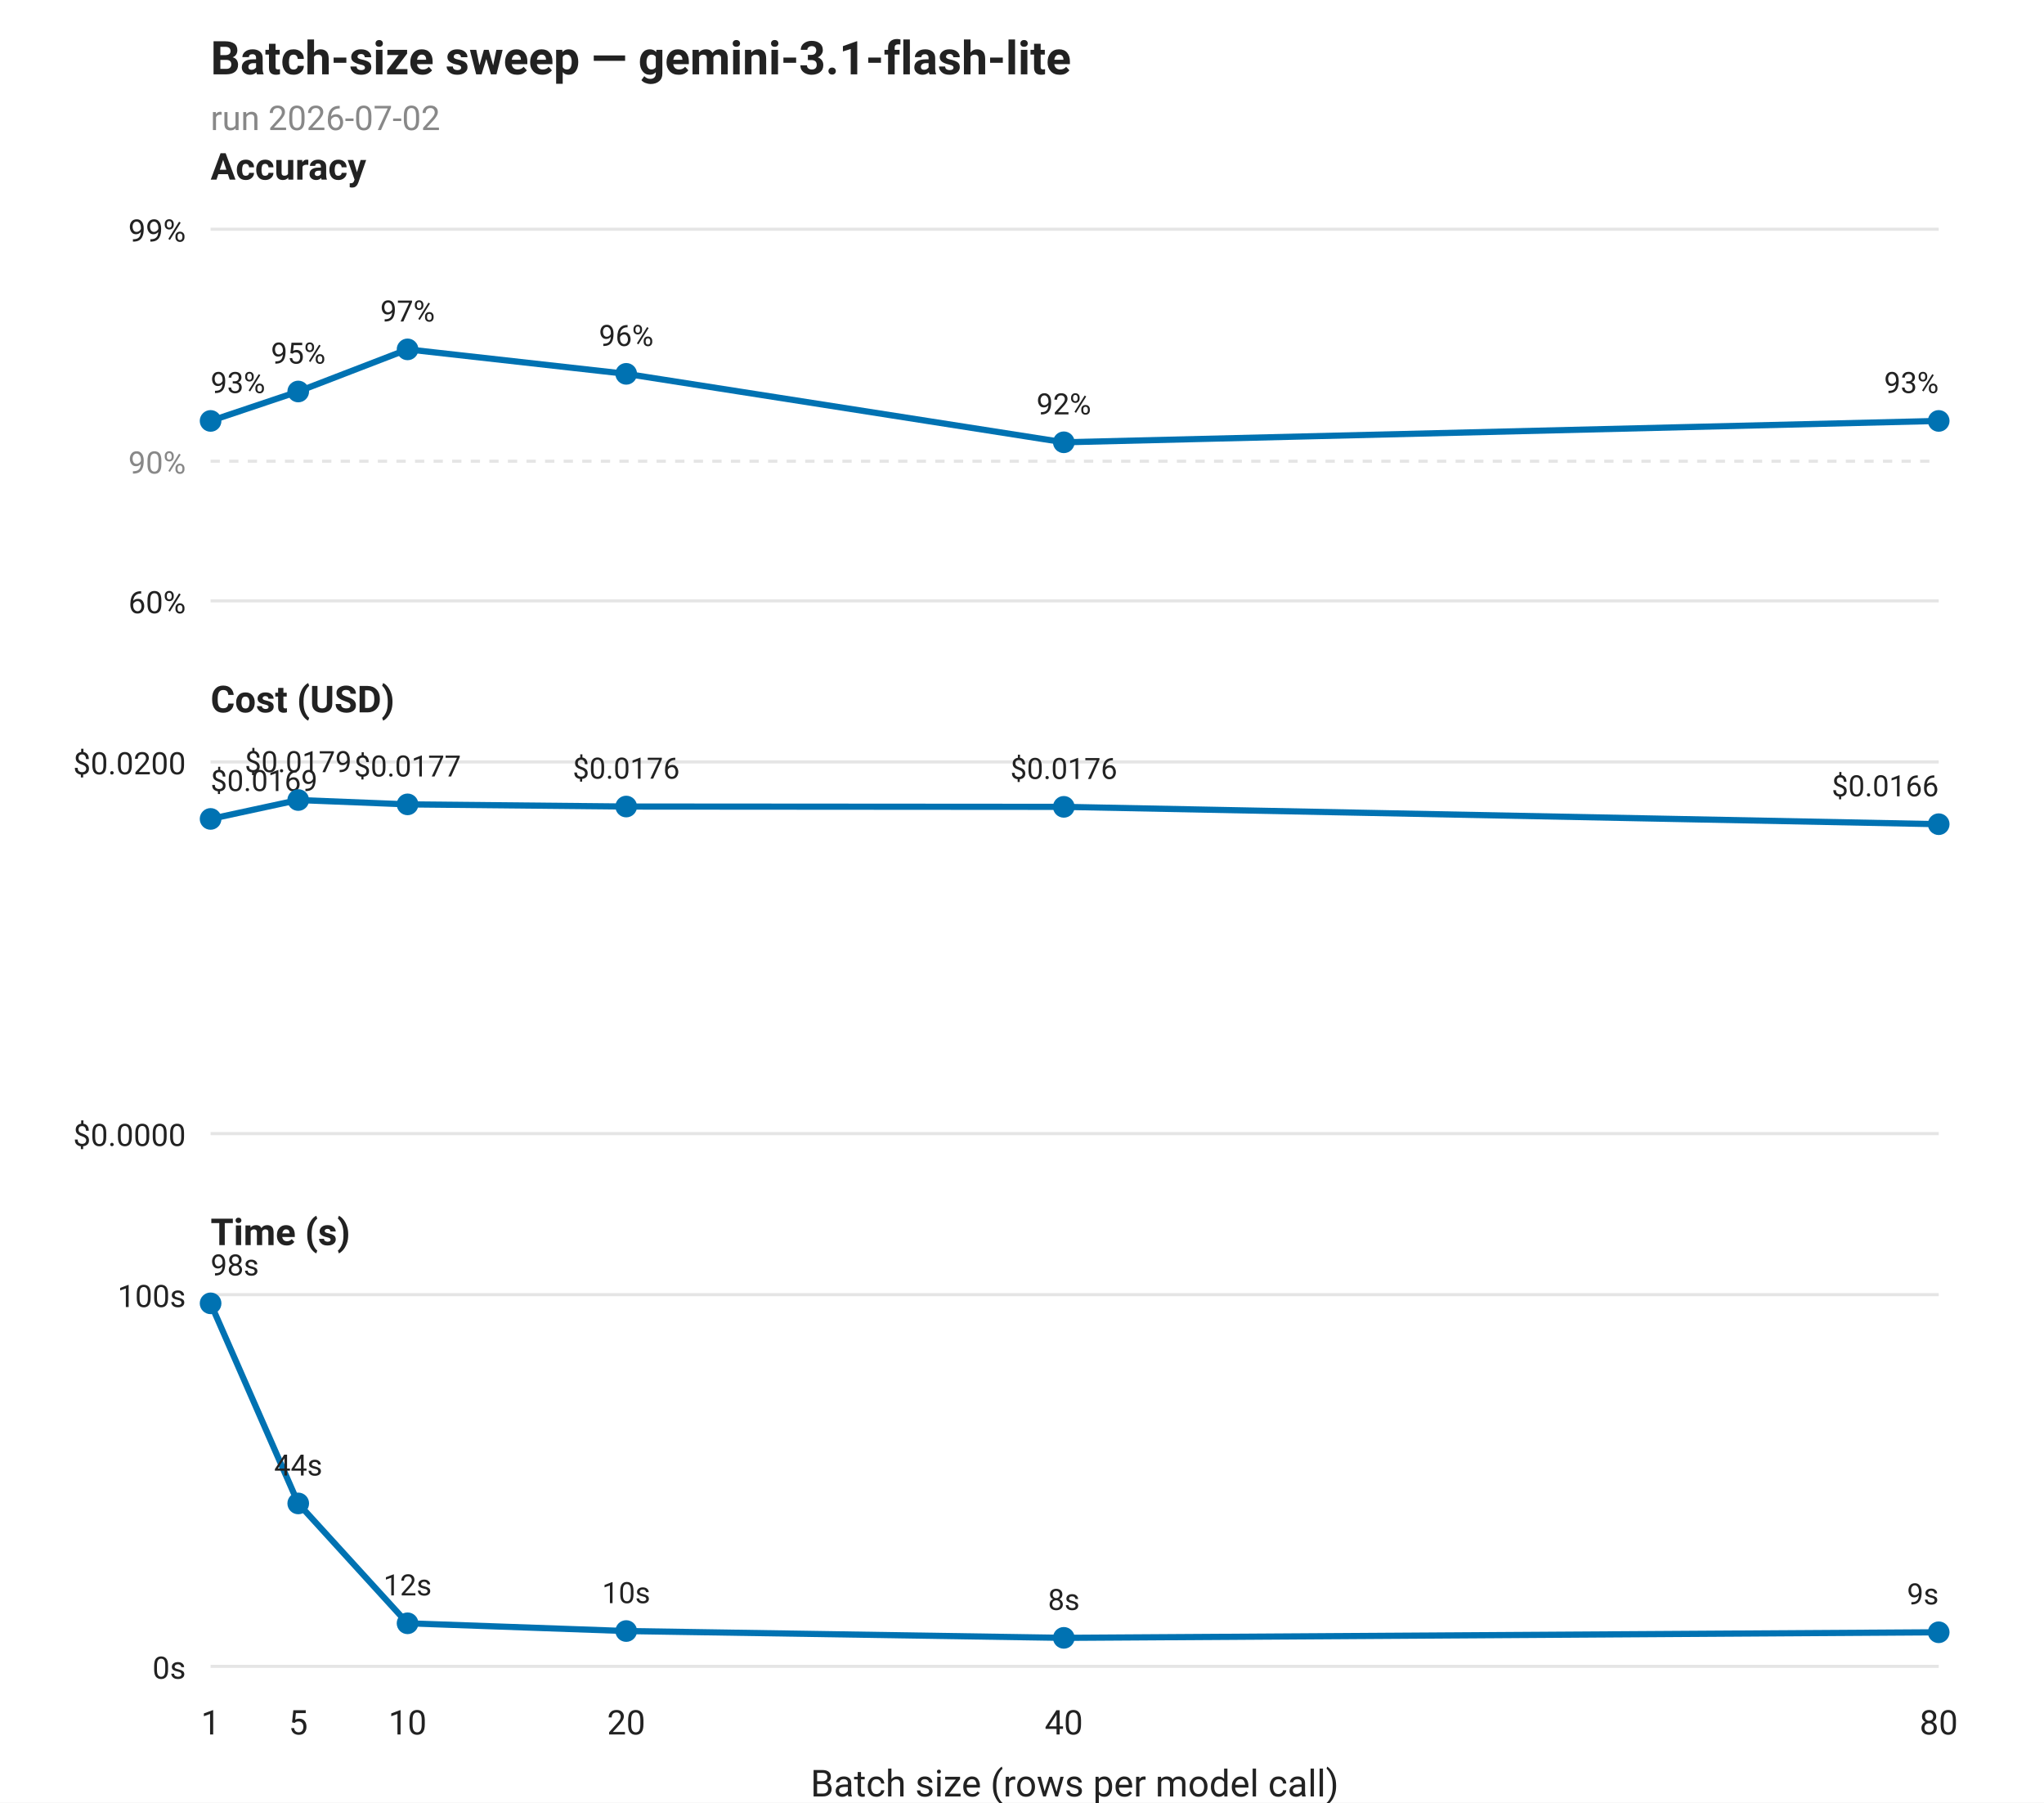
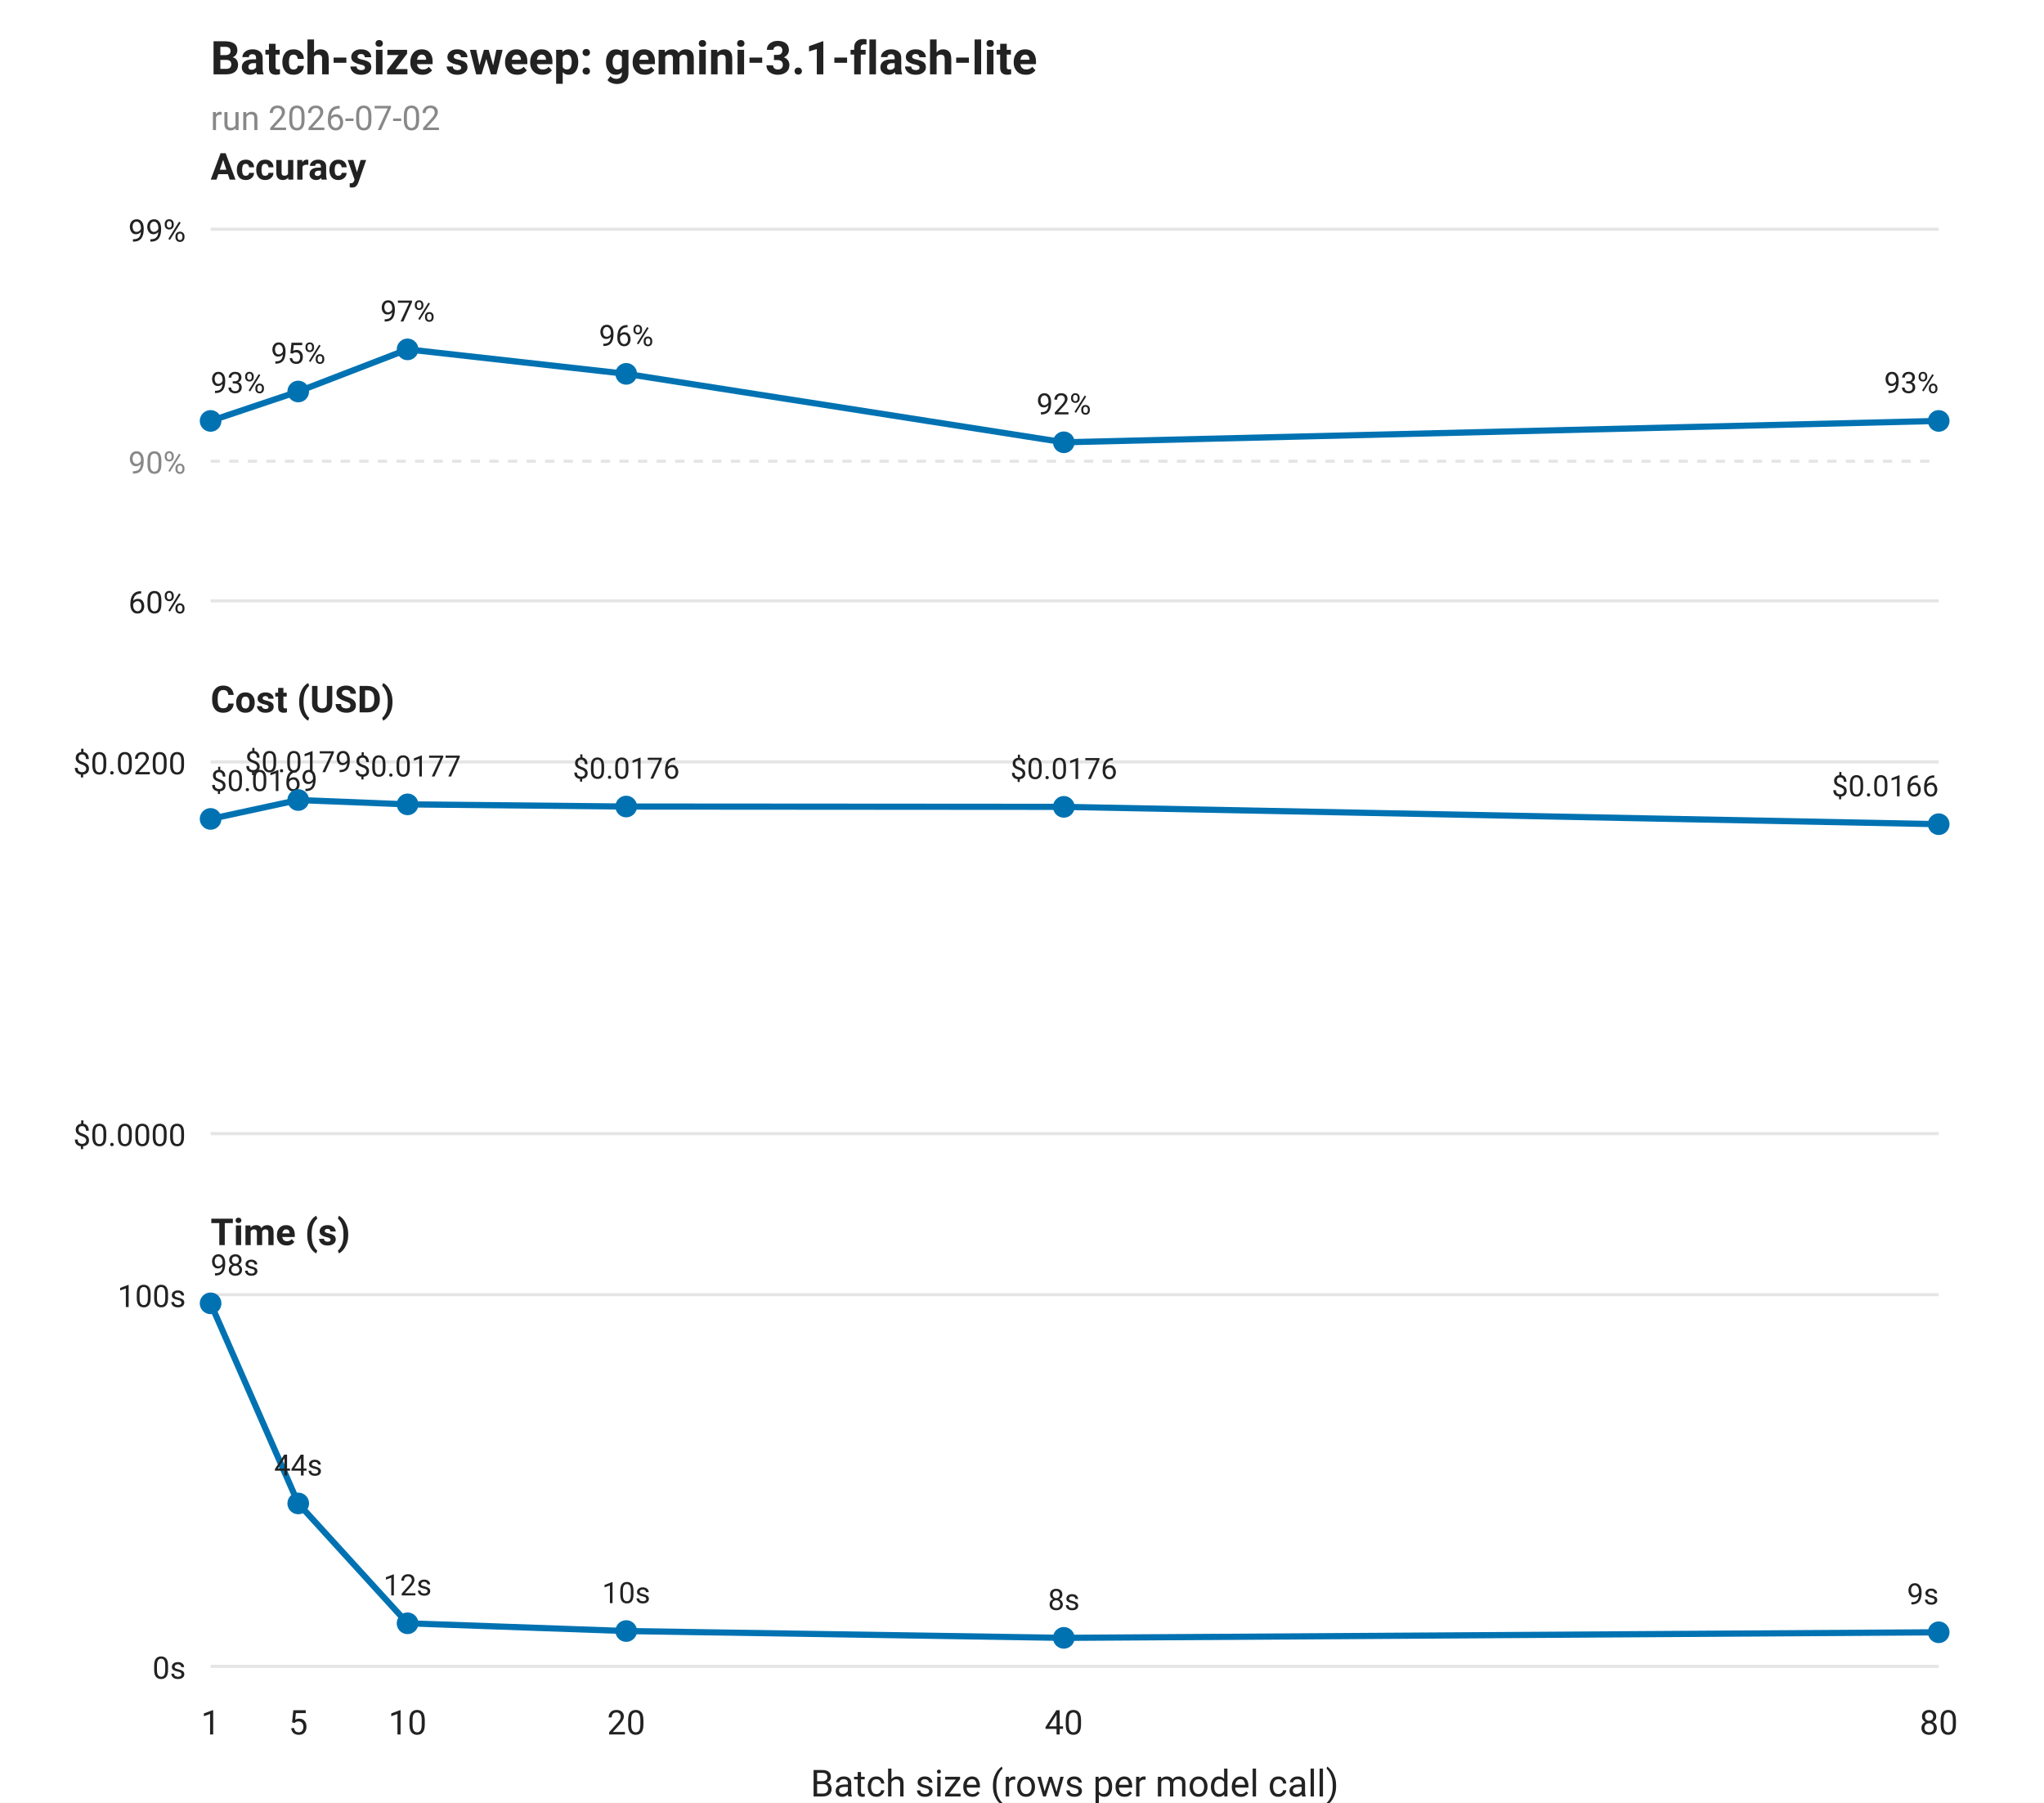
<svg xmlns="http://www.w3.org/2000/svg" width="660" height="582" viewBox="0 0 660 582" font-family="system-ui, -apple-system, Segoe UI, Roboto, sans-serif">
  <rect width="660" height="582" fill="#ffffff" />
-   <text x="68" y="24" font-size="15" font-weight="600" fill="#222222">Batch-size sweep — gemini-3.1-flash-lite</text>
+   <text x="68" y="24" font-size="15" font-weight="600" fill="#222222">Batch-size sweep: gemini-3.1-flash-lite</text>
  <text x="68" y="42" font-size="11" fill="#888888">run 2026-07-02</text>
  <text x="68" y="58" font-size="12" font-weight="600" fill="#222222">Accuracy</text>
  <line x1="68" y1="74" x2="626" y2="74" stroke="#e5e5e5" />
  <line x1="68" y1="194" x2="626" y2="194" stroke="#e5e5e5" />
  <text x="60" y="78" font-size="10" text-anchor="end" fill="#222222">99%</text>
  <text x="60" y="198" font-size="10" text-anchor="end" fill="#222222">60%</text>
  <line x1="68" y1="148.9" x2="626" y2="148.9" stroke="#e5e5e5" stroke-dasharray="3 3" />
  <text x="60" y="152.9" font-size="10" text-anchor="end" fill="#888888">90%</text>
  <polyline points="68.0,135.9 96.3,126.4 131.6,112.8 202.2,120.7 343.5,142.8 626.0,135.9" fill="none" stroke="#0072B2" stroke-width="2" />
  <circle cx="68.0" cy="135.9" r="3.5" fill="#0072B2" />
  <text x="68.0" y="126.9" font-size="9.5" text-anchor="start" fill="#222222">93%</text>
  <circle cx="96.3" cy="126.4" r="3.5" fill="#0072B2" />
  <text x="96.3" y="117.4" font-size="9.5" text-anchor="middle" fill="#222222">95%</text>
  <circle cx="131.6" cy="112.8" r="3.5" fill="#0072B2" />
  <text x="131.6" y="103.8" font-size="9.5" text-anchor="middle" fill="#222222">97%</text>
  <circle cx="202.2" cy="120.7" r="3.5" fill="#0072B2" />
  <text x="202.2" y="111.7" font-size="9.5" text-anchor="middle" fill="#222222">96%</text>
  <circle cx="343.5" cy="142.8" r="3.5" fill="#0072B2" />
  <text x="343.5" y="133.8" font-size="9.5" text-anchor="middle" fill="#222222">92%</text>
  <circle cx="626.0" cy="135.9" r="3.5" fill="#0072B2" />
  <text x="626.0" y="126.9" font-size="9.5" text-anchor="end" fill="#222222">93%</text>
  <text x="68" y="230" font-size="12" font-weight="600" fill="#222222">Cost (USD)</text>
  <line x1="68" y1="246" x2="626" y2="246" stroke="#e5e5e5" />
  <line x1="68" y1="366" x2="626" y2="366" stroke="#e5e5e5" />
  <text x="60" y="250" font-size="10" text-anchor="end" fill="#222222">$0.0200</text>
  <text x="60" y="370" font-size="10" text-anchor="end" fill="#222222">$0.0000</text>
  <polyline points="68.0,264.4 96.3,258.3 131.6,259.7 202.2,260.4 343.5,260.5 626.0,266.1" fill="none" stroke="#0072B2" stroke-width="2" />
  <circle cx="68.0" cy="264.4" r="3.5" fill="#0072B2" />
  <text x="68.0" y="255.4" font-size="9.5" text-anchor="start" fill="#222222">$0.0169</text>
  <circle cx="96.3" cy="258.3" r="3.5" fill="#0072B2" />
  <text x="96.3" y="249.3" font-size="9.5" text-anchor="middle" fill="#222222">$0.0179</text>
  <circle cx="131.6" cy="259.7" r="3.5" fill="#0072B2" />
  <text x="131.6" y="250.7" font-size="9.5" text-anchor="middle" fill="#222222">$0.0177</text>
  <circle cx="202.2" cy="260.4" r="3.5" fill="#0072B2" />
  <text x="202.2" y="251.4" font-size="9.5" text-anchor="middle" fill="#222222">$0.0176</text>
  <circle cx="343.5" cy="260.5" r="3.5" fill="#0072B2" />
  <text x="343.5" y="251.5" font-size="9.5" text-anchor="middle" fill="#222222">$0.0176</text>
  <circle cx="626.0" cy="266.1" r="3.5" fill="#0072B2" />
  <text x="626.0" y="257.1" font-size="9.5" text-anchor="end" fill="#222222">$0.0166</text>
  <text x="68" y="402" font-size="12" font-weight="600" fill="#222222">Time (s)</text>
  <line x1="68" y1="418" x2="626" y2="418" stroke="#e5e5e5" />
  <line x1="68" y1="538" x2="626" y2="538" stroke="#e5e5e5" />
  <text x="60" y="422" font-size="10" text-anchor="end" fill="#222222">100s</text>
  <text x="60" y="542" font-size="10" text-anchor="end" fill="#222222">0s</text>
  <polyline points="68.0,420.8 96.3,485.4 131.6,524.1 202.2,526.6 343.5,528.8 626.0,527.0" fill="none" stroke="#0072B2" stroke-width="2" />
  <circle cx="68.0" cy="420.8" r="3.5" fill="#0072B2" />
  <text x="68.0" y="411.8" font-size="9.5" text-anchor="start" fill="#222222">98s</text>
  <circle cx="96.3" cy="485.4" r="3.5" fill="#0072B2" />
  <text x="96.3" y="476.4" font-size="9.5" text-anchor="middle" fill="#222222">44s</text>
  <circle cx="131.6" cy="524.1" r="3.5" fill="#0072B2" />
  <text x="131.6" y="515.1" font-size="9.5" text-anchor="middle" fill="#222222">12s</text>
  <circle cx="202.2" cy="526.6" r="3.5" fill="#0072B2" />
  <text x="202.2" y="517.6" font-size="9.5" text-anchor="middle" fill="#222222">10s</text>
  <circle cx="343.5" cy="528.8" r="3.5" fill="#0072B2" />
  <text x="343.5" y="519.8" font-size="9.5" text-anchor="middle" fill="#222222">8s</text>
  <circle cx="626.0" cy="527.0" r="3.5" fill="#0072B2" />
  <text x="626.0" y="518.0" font-size="9.5" text-anchor="end" fill="#222222">9s</text>
  <text x="68.0" y="560" font-size="11" text-anchor="middle" fill="#222222">1</text>
  <text x="96.3" y="560" font-size="11" text-anchor="middle" fill="#222222">5</text>
  <text x="131.6" y="560" font-size="11" text-anchor="middle" fill="#222222">10</text>
  <text x="202.2" y="560" font-size="11" text-anchor="middle" fill="#222222">20</text>
  <text x="343.5" y="560" font-size="11" text-anchor="middle" fill="#222222">40</text>
  <text x="626.0" y="560" font-size="11" text-anchor="middle" fill="#222222">80</text>
  <text x="347" y="580" font-size="12" text-anchor="middle" fill="#222222">Batch size (rows per model call)</text>
</svg>
